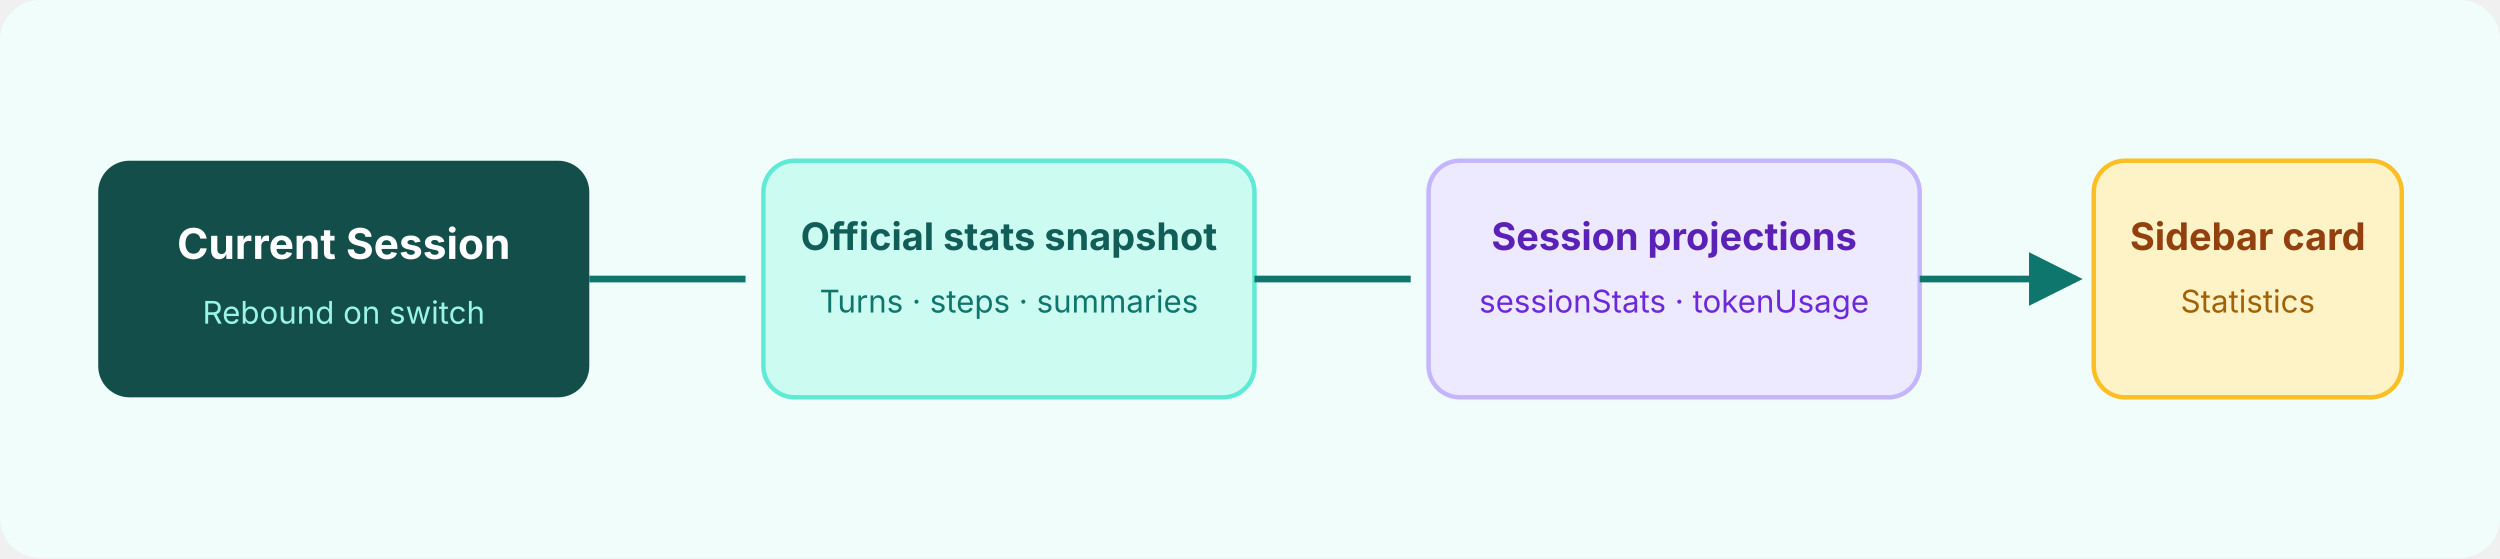
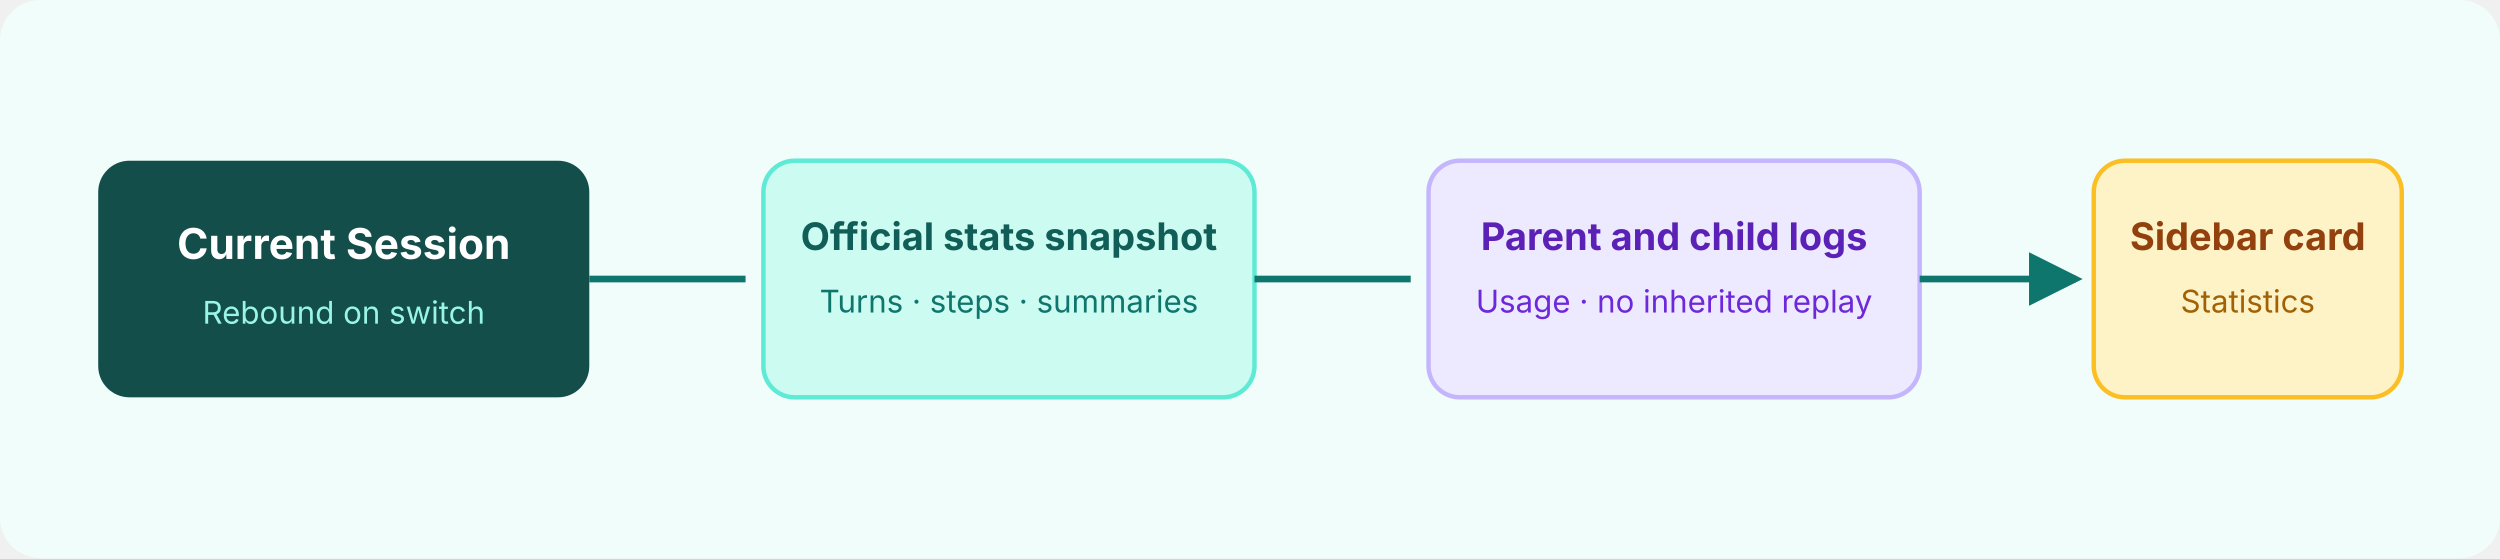
<svg xmlns="http://www.w3.org/2000/svg" viewBox="0 0 1120 250" role="img" aria-labelledby="title desc">
  <defs>
    <marker id="arrow" markerWidth="8" markerHeight="8" refX="7" refY="4" orient="auto">
      <path d="M0 0L8 4L0 8Z" fill="#0f766e" />
    </marker>
  </defs>
  <rect width="1120" height="250" rx="18" fill="#f0fdfa" />
  <g font-family="-apple-system,BlinkMacSystemFont,Segoe UI,sans-serif" text-anchor="middle">
    <rect x="44" y="72" width="220" height="106" rx="14" fill="#134e4a" />
    <text x="154" y="116" fill="#fff" font-size="19" font-weight="700">Current Session</text>
    <text x="154" y="145" fill="#99f6e4" font-size="14">Rebound on switch</text>
    <rect x="342" y="72" width="220" height="106" rx="14" fill="#ccfbf1" stroke="#5eead4" stroke-width="2" />
    <text x="452" y="112" fill="#115e59" font-size="17" font-weight="700">Official stats snapshot</text>
    <text x="452" y="140" fill="#0f766e" font-size="14">Turns · steps · summaries</text>
    <rect x="640" y="72" width="220" height="106" rx="14" fill="#ede9fe" stroke="#c4b5fd" stroke-width="2" />
-     <text x="750" y="112" fill="#5b21b6" font-size="17" font-weight="700">Session projections</text>
-     <text x="750" y="140" fill="#6d28d9" font-size="14">sessionStats · tokenUsage</text>
+     <text x="750" y="112" fill="#5b21b6" font-size="17" font-weight="700">Parent and child logs</text>
+     <text x="750" y="140" fill="#6d28d9" font-size="14">Usage · no inherited replay</text>
    <rect x="938" y="72" width="138" height="106" rx="14" fill="#fef3c7" stroke="#fbbf24" stroke-width="2" />
    <text x="1007" y="112" fill="#92400e" font-size="17" font-weight="700">Sidebar card</text>
    <text x="1007" y="140" fill="#a16207" font-size="14">Statistics</text>
    <path d="M264 125H334M562 125H632M860 125H930" stroke="#0f766e" stroke-width="3" marker-end="url(#arrow)" />
  </g>
</svg>
